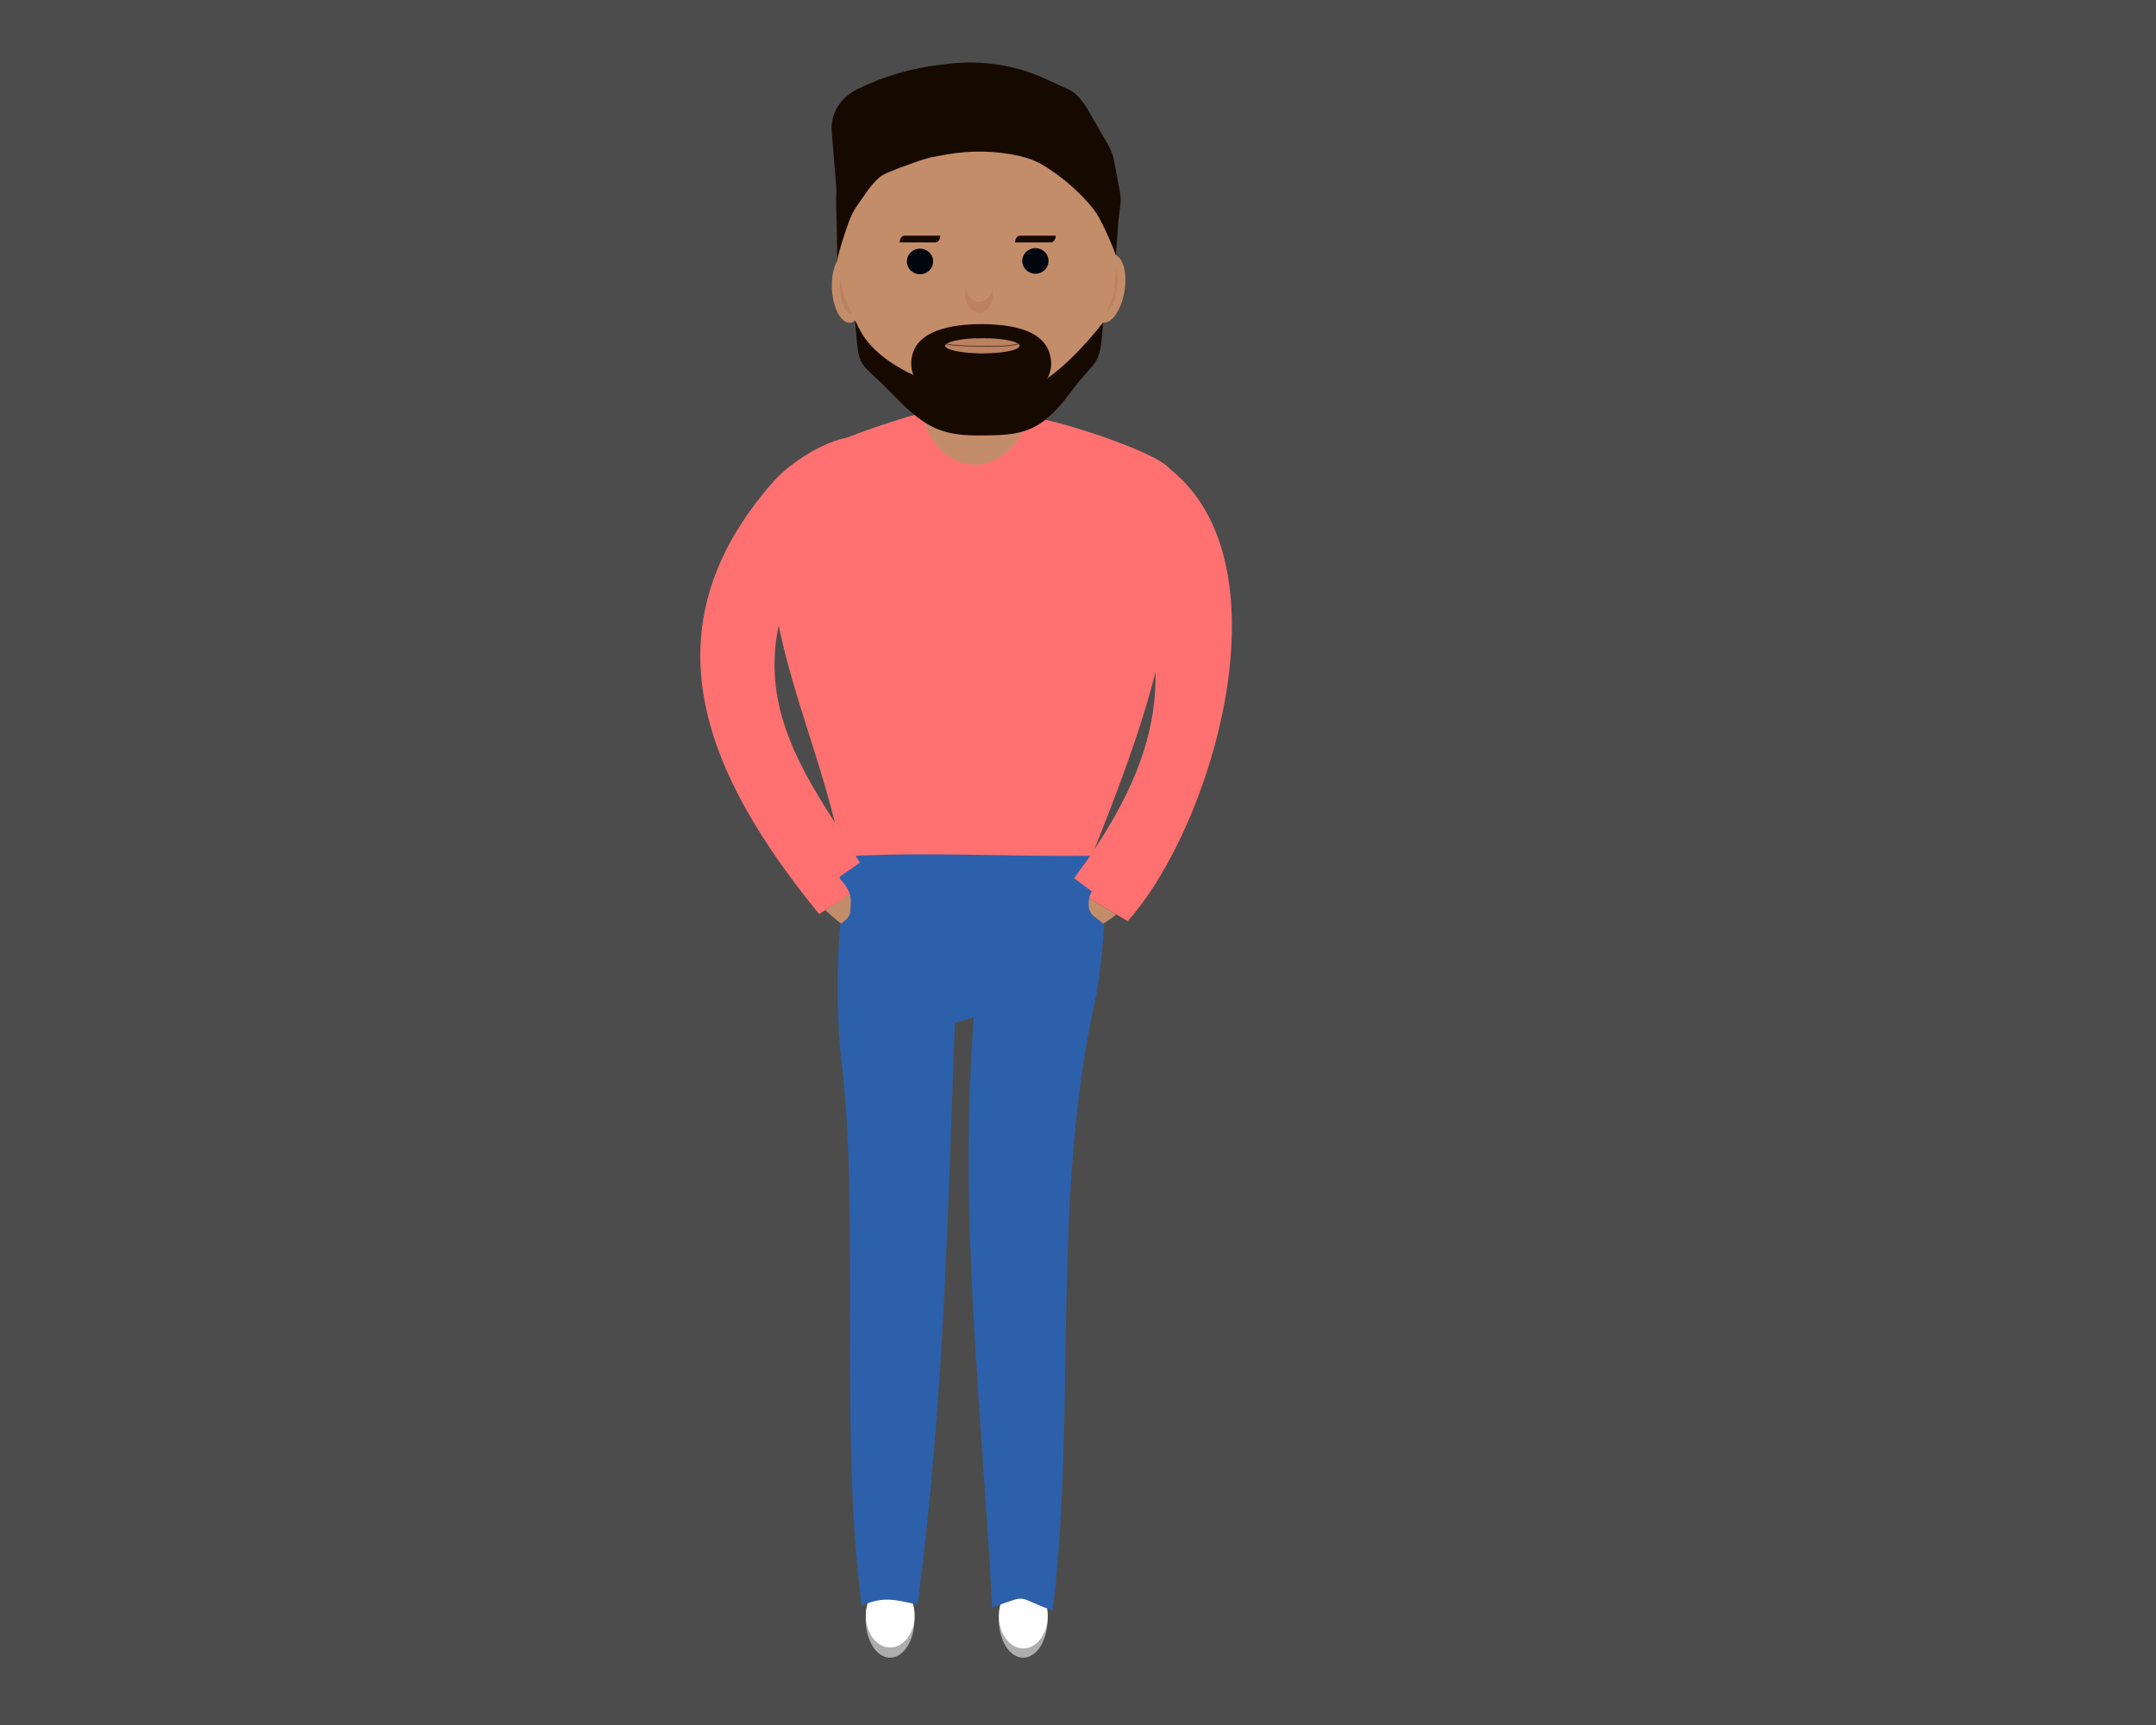
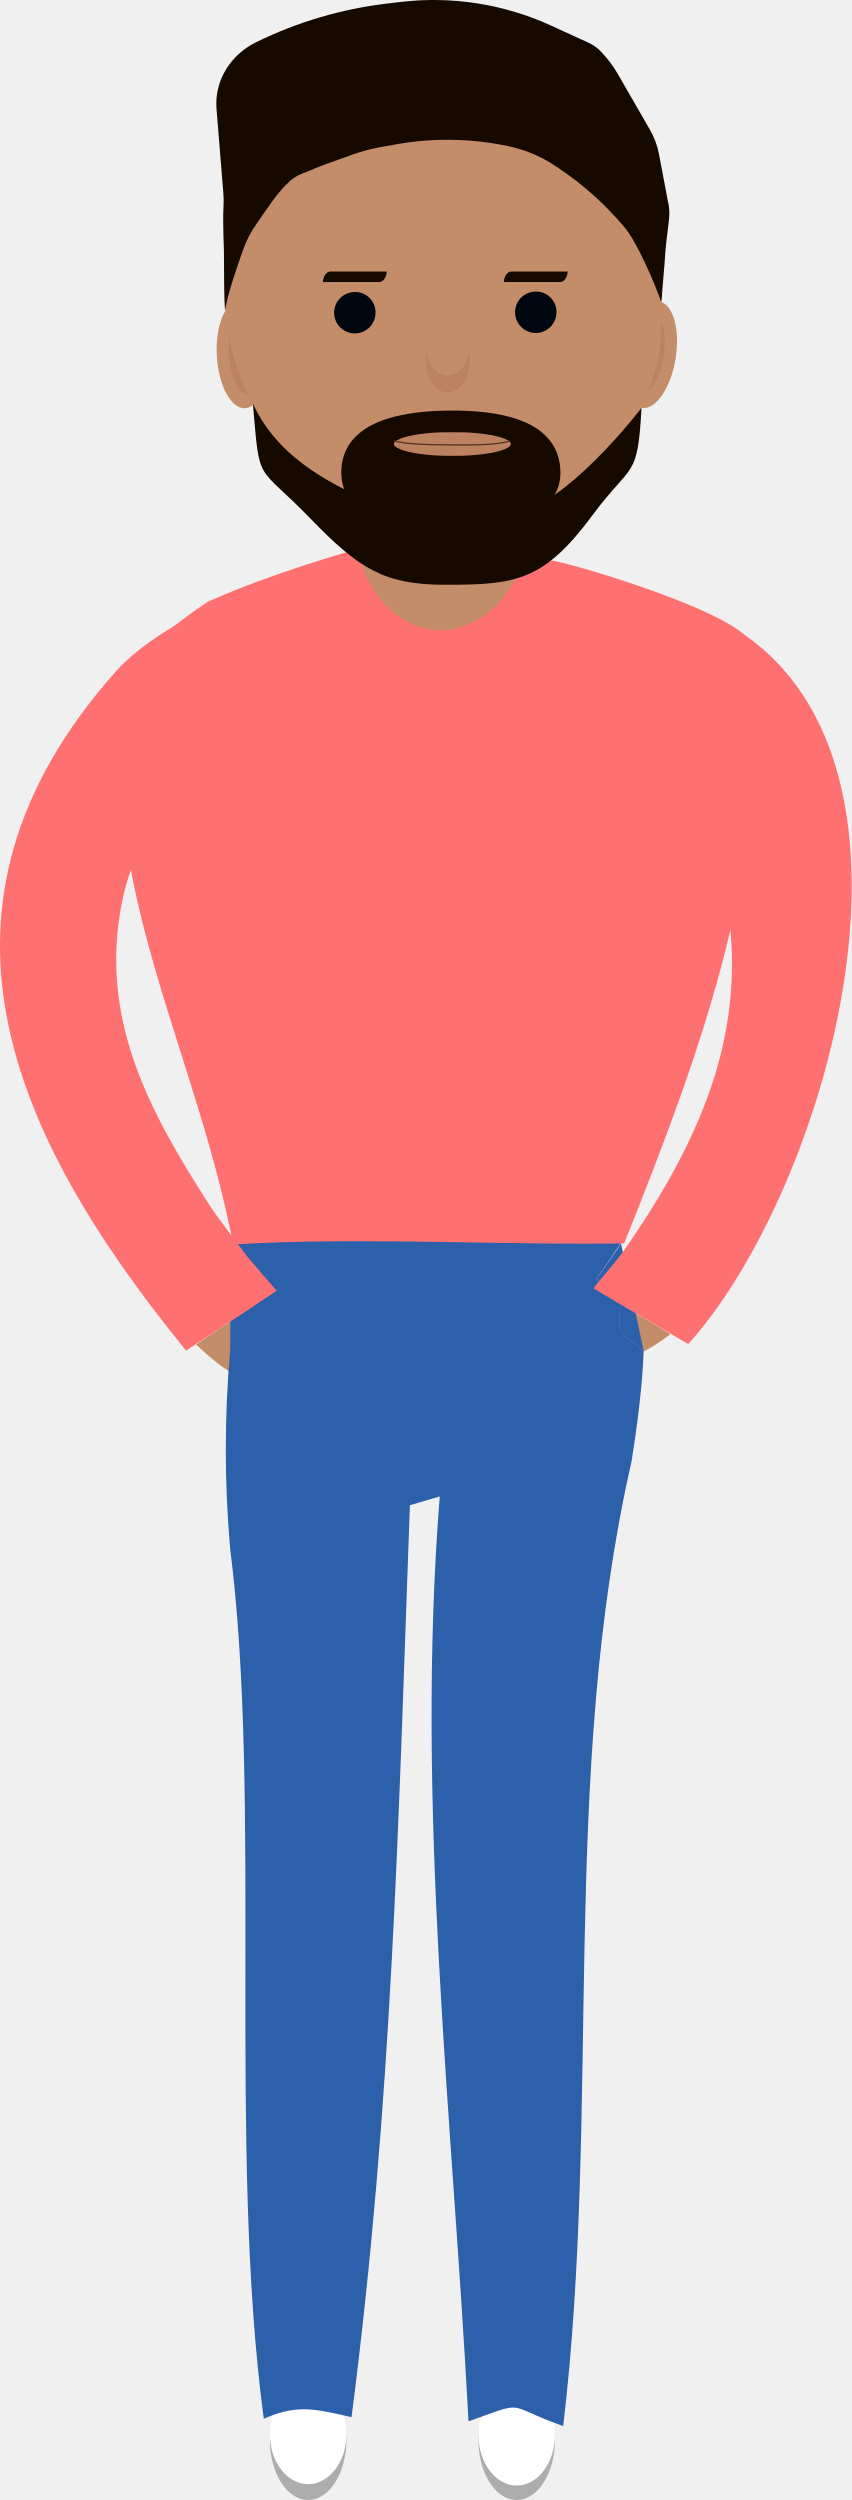
- <svg xmlns="http://www.w3.org/2000/svg" version="1.1" id="Layer_1" x="0px" y="0px" viewBox="0 0 1280 1024" style="enable-background:new 0 0 1280 1024;" xml:space="preserve">
-   <style type="text/css">
- 	.st0{fill:#4C4C4C;}
- 	.st1{fill:#C48D69;}
- 	.st2{fill:#FF7171;}
- 	.st3{fill:none;stroke:#999999;stroke-width:0.25;stroke-miterlimit:10;}
- 	.st4{fill:#ADADAD;}
- 	.st5{fill:#FFFFFF;}
- 	.st6{fill:#2D60AA;}
- 	.st7{fill:#BC8161;}
- 	.st8{fill:#160900;}
- 	.st9{fill:#00060D;}
- 	.st10{fill:none;stroke:#533520;stroke-width:0.5;stroke-miterlimit:10;}
- </style>
-   <rect class="st0" width="1287" height="1024" />
-   <g id="rightArm">
-     <path class="st1" d="M637.6,528c-5.8,6.2-11.6,13.9-2.8,20.4c9.9,7.2,19.4,1.1,27.9-5.5c-6.1-3.8-12.4-7.4-18.6-11.1   C642,530.5,639.9,529.1,637.6,528z" />
-     <path class="st2" d="M684.6,271.6c-9.8,10.7-18.7,20.4-24.8,33.8c38,79.4,36.1,132.2-14.4,205.2c-3.6,5.2-8,9.8-11.8,14.9   c1.4,0.8,2.7,1.6,4.1,2.4c2.2,1.3,4.3,2.6,6.5,3.9c6.2,3.7,12.5,7.4,18.7,11.1c2.2,1.3,4.4,2.6,6.6,3.9   C721.9,488.1,770.2,321.4,684.6,271.6z" />
-   </g>
-   <g id="leftArm">
-     <path class="st1" d="M521.3,549.6c-11.7,9.4-22.2-1.2-31.3-9.3c6.2-4.4,12.7-8.5,19-12.7c2.3-1.5,4.5-3.2,7-4.5   C523.5,530.7,532,541.1,521.3,549.6z" />
-     <g>
-       <path class="st2" d="M520.6,519.9c-1.5,1-3.1,2.1-4.6,3.1c-0.9,0.6-1.8,1.2-2.6,1.8c-0.8,0.6-1.8,1.2-2.5,1.7    c-0.7,0.5-1.2,0.8-1.8,1.2c-4.8,3.1-9.6,6.3-14.3,9.4c-1.6,1-3.3,2.2-4.8,3.1c-1.4,0.9-2.2,1.4-3.7,2.4    c-66.2-81.2-105.8-168.2-26.6-257.3c9.2-10.3,32.2-26,49.1-26.1c0.3,0,0.8-0.3,0.8-0.2c0.1,0.1,0,0.1,0,0.2    c0.7,15.1-5.3,29.9-8.3,44.8c-16.8,20.6-34.2,42.8-39.3,68.8c-8.7,43.7,9.9,78.5,32.9,114.3c3.7,5.8,10,13.7,14.3,19.6    c0.2,0.3,0.6,0.6,0.8,0.9C513.5,511.7,517,515.9,520.6,519.9z" />
+ <svg xmlns="http://www.w3.org/2000/svg" viewBox="0 0 322.6 947">
+   <g id="Layer_2" data-name="Layer 2">
+     <g id="Layer_1-2" data-name="Layer 1">
+       <g>
+         <path d="M210.23,924.26c0,12.57-6.52,22.75-14.53,22.74s-14.49-10.21-14.47-22.77,6.52-22.75,14.53-22.74,14.49,10.21,14.47,22.77" style="fill: #adadad" />
+         <path d="M210.23,922.28c0,10.63-6.52,19.25-14.52,19.24s-14.49-8.64-14.48-19.28S187.75,903,195.76,903s14.49,8.64,14.47,19.28" style="fill: #fff" />
+         <path d="M131.23,924.26c0,12.57-6.52,22.75-14.53,22.74s-14.49-10.21-14.47-22.77,6.52-22.75,14.53-22.74,14.49,10.21,14.47,22.77" style="fill: #adadad" />
+         <path d="M131.23,922c0,10.49-6.51,19-14.52,19s-14.49-8.53-14.48-19,6.52-19,14.53-19,14.49,8.52,14.47,19" style="fill: #fff" />
+         <path d="M228.8,490.58c-5.75,6.17-11.62,13.73-2.75,20.19,9.85,7.18,19.39,1.06,27.94-5.41-6.11-3.79-12.41-7.34-18.63-11-2.16-1.27-4.27-2.63-6.56-3.76" style="fill: #c48d69" />
+         <path d="M105.5,518.64c-11.75,9.37-22.19-1.22-31.25-9.31,6.21-4.39,12.68-8.45,19-12.67,2.3-1.52,4.54-3.17,7-4.49,7.42,7.51,15.92,17.92,5.21,26.47" style="fill: #c48d69" />
+         <path d="M234.66,497.84c-.84,8.16,3.08,8.67,9.14,13.82L235.23,471c-3.18,4.9-5.72,8.4-9.29,13.42q5.22,3.88,10.48,7.75a15.61,15.61,0,0,0-1.76,5.67" style="fill: #2d60aa" />
+         <path d="M243.8,511.66c-.32,12.51-2.58,29.48-4.55,41.85C211.91,673.23,227.75,797.82,213.34,919l-1.48-.53c-19.77-7.21-13.1-8.9-30.67-2.6l-3.72,1.32c-6.16-116.68-20.2-233.5-10.89-350.34-3.76,1.09-7.54,2.19-11.31,3.32-4.37,119.62-6.65,226.09-22.11,345.44l-.84-.19c-12.45-2.77-19.29-4.64-31.07.24l-1.34.56c-13.72-103.1-.56-234-12.74-329.69a427.94,427.94,0,0,1,0-74.83l.06-.05V485l-.48-.58c0-.33,3.48-28.42,3.48-28.42l142.92-4.44c1.68,5,3.3,10,4.78,15.06-.62,1-1.24,1.94-1.87,2.91q-4.77,7.35-10.12,14.89,5.22,3.88,10.48,7.75a15.61,15.61,0,0,0-1.76,5.67c-.84,8.16,3.08,8.67,9.14,13.82" style="fill: #2d60aa" />
+         <path d="M275.8,236.56C266,247.17,257.07,256.82,251,270c38,78.69,36.07,130.94-14.4,203.33-3.61,5.18-8,9.71-11.78,14.71l4.09,2.43c2.16,1.27,4.32,2.56,6.48,3.84q9.34,5.49,18.7,10.94l6.61,3.87c52.48-58,100.77-223.2,15.12-272.59" style="fill: #ff7171" />
+         <path d="M104.82,488.91,100.18,492l-2.63,1.76L95,495.48l-1.76,1.17-14.34,9.42c-1.58,1-3.3,2.18-4.75,3.12s-2.16,1.4-3.66,2.43C4.36,430.44-35.28,343.42,43.9,254.31c9.15-10.3,32.15-26,49.13-26.09.3,0,.79-.31.84-.2s0,.1,0,.15c.67,15.08-5.32,29.93-8.34,44.78-16.8,20.59-34.16,42.78-39.33,68.84-8.68,43.73,9.92,78.53,32.88,114.28,3.7,5.76,10,13.65,14.34,19.62.21.29.55.63.82.95,3.46,4.09,7,8.22,10.55,12.27" style="fill: #ff7171" />
+         <path d="M236.44,471c-46.14.65-91.84-2.05-137.93-.14-3.39.14-6.78.32-10.19.51-1.38-7.17-3-14.22-4.72-21.16-9.76-39-24.19-74.79-32.3-112.15-5.83-26.92-8.37-54.66-3.5-85A217.5,217.5,0,0,1,78.59,228c.24-.11.48-.23.73-.33,24-10.69,53.1-18.8,53.1-18.8l60.91,1.74L209,212.32c12.7,2.3,73.76,21.25,75.08,31.64,9.88,78.28-18.4,154-47.63,227" style="fill: #ff7171" />
+         <path d="M255.9,135.9c-1.82,11.13-7.54,19.47-12.78,18.61s-8-10.58-6.19-21.71,7.54-19.47,12.78-18.61,8,10.58,6.19,21.71" style="fill: #c48d69" />
+         <path d="M251.33,135.15c-1.35,8.23-5.15,14.45-8.49,13.91s-5-7.66-3.61-15.89,5.14-14.45,8.48-13.9,5,7.66,3.62,15.88" style="fill: #bc8161" />
+         <path d="M82.13,134.77c.62,11.27,5.42,20.16,10.72,19.87s9.1-9.66,8.48-20.92-5.42-20.17-10.72-19.87-9.1,9.66-8.48,20.92" style="fill: #c48d69" />
+         <path d="M86.76,134.52c.46,8.32,3.57,14.91,6.95,14.73s5.75-7.08,5.29-15.41-3.57-14.91-7-14.73-5.75,7.09-5.29,15.41" style="fill: #bc8161" />
+         <path d="M195.3,34.74H138.06c-29.29,0-53,26.36-53,58.91v16.57a92.63,92.63,0,0,0,10,41.48c11.87,23.59,29.36,54.86,41.6,61.15,4.26,14.34,15.5,24.8,28.1,25.86,13,1.1,25.75-8,31.6-22,2.18-.52,4.38-1.12,6.58-1.8,22.06-6.75,43.61-69.51,45.74-75.85q.16-.5.3-1l.2-.85a12.12,12.12,0,0,0,.3-1.9c.34-3.8,1-6.6,1-10.62V96c0-33.82-24.69-61.24-55.14-61.24m-24,128.92c1.16,0,2.31,0,3.42.05a1.87,1.87,0,0,0-1,.77,2.78,2.78,0,0,1-4.82,0,1.74,1.74,0,0,0-1-.77c1.11,0,2.26-.05,3.42-.05" style="fill: #c48d69" />
+         <path d="M243,154.49C241.56,181.82,239.4,175,224.56,195c-18.72,25.33-29.32,26.51-56,26.51-23.32,0-32.79-6.33-50.83-24.94-20.88-21.55-19.22-12.35-21.94-43.72,10.12,22.24,32.89,31.85,46.59,38.11,17.36,7.93,36,10.28,56.36,2.71S243,154.49,243,154.49" style="fill: #160900" />
+         <path d="M142.25,118.17a7.85,7.85,0,1,1-7.84-7.56,7.71,7.71,0,0,1,7.84,7.56" style="fill: #00060d" />
+         <path d="M210.79,118a7.85,7.85,0,1,1-7.84-7.56,7.71,7.71,0,0,1,7.84,7.56" style="fill: #00060d" />
+         <path d="M169.57,142.21c-4.54,0-8.25-4.9-8.25-10.9v6.41c0,6,3.71,10.9,8.25,10.9s8.25-4.9,8.25-10.9v-6.41c0,6-3.71,10.9-8.25,10.9" style="fill: #bc8161" />
+         <path d="M253.14,77l-3.52-18.63a29.91,29.91,0,0,0-3.52-9.4l-12-20.81a43.2,43.2,0,0,0-6.27-8.41,14.71,14.71,0,0,0-4.38-3.33l-15-6.86A106.59,106.59,0,0,0,151.85.73l-5,.59A153.56,153.56,0,0,0,97,16c-9.92,4.9-15.78,14.75-15,25.12l2.59,31.83a37.54,37.54,0,0,1,.06,5.71c-.19,2.68-.11,8.83.16,15.88.06,9.24.1,18.81.42,23h0c1-6.22,4.92-17.46,6.88-23a39.68,39.68,0,0,1,5-9.65c4.09-5.81,8-12.19,12.89-16.45,2.75-2.38,5.14-2.86,7.19-3.75,1.48-.64,3-1.31,4.47-1.86l12.26-4.42a69.78,69.78,0,0,1,9.47-2.54L150,54.68a110.81,110.81,0,0,1,42.94.78,50.16,50.16,0,0,1,15,5.88c.1,0,.2.12.3.18,1.22.77,2.38,1.54,3.51,2.28a117.67,117.67,0,0,1,24.65,22.11l.82,1a6.16,6.16,0,0,0,.35.51c4.21,5.6,10.34,19.6,12.79,26.65l.12.31a6.21,6.21,0,0,1,.12-.85l1.15-14c.27-5.46,1-10.87,1.66-16.29a20.84,20.84,0,0,0-.22-6.25" style="fill: #160900" />
+         <path d="M125.21,102.85c-1.56,0-2.82,1.78-2.89,4h21.29c1.55,0,2.82-1.78,2.88-4Z" style="fill: #160900" />
+         <path d="M193.74,102.85c-1.55,0-2.82,1.78-2.88,4h21.29c1.55,0,2.82-1.78,2.88-4Z" style="fill: #160900" />
+         <path d="M212.24,177.43c1.47,19.48-24.5,24.31-40.66,24.45s-43.07-4-42.29-23.71,25.36-22.59,41.45-22.65,40,2.43,41.5,21.91" style="fill: #160900" />
+         <path d="M193.49,168.15v.07a1.6,1.6,0,0,1-.63,1c-.15.13-.34.25-.54.39-2.61,1.59-9.33,2.78-17.56,3.05-1.11,0-2.26,0-3.42,0s-2.31,0-3.42,0c-8.09-.27-14.74-1.43-17.44-3a5,5,0,0,1-.51-.33,1.73,1.73,0,0,1-.78-1.14v-.07A1.54,1.54,0,0,1,150,167v0l.29-.2h.05c2.53-1.58,9.07-2.77,17.13-3.07h.05a2,2,0,0,1,.43.05c1.11,0,2.26-.05,3.42-.05s2.31,0,3.42.05a2.7,2.7,0,0,1,.48-.05c8.07.3,14.6,1.49,17.13,3.07a.59.59,0,0,1,.19.11,1.69,1.69,0,0,1,.93,1.31" style="fill: #bc8161" />
+         <path d="M149.23,167c4.51,1.23,11.58,1.44,18.27,1.49,9.11.07,20.35.35,25.73-1.49" style="fill: none;stroke: #533520;stroke-miterlimit: 10;stroke-width: 0.5px" />
+       </g>
    </g>
  </g>
-   <path class="st3" d="M617.5,973" />
-   <ellipse transform="matrix(1.299001e-03 -1 1 1.299001e-03 -433.4317 1488.495)" class="st4" cx="528.5" cy="961.2" rx="22.8" ry="14.5" />
-   <ellipse transform="matrix(1.299625e-03 -1 1 1.299625e-03 -431.1846 1486.254)" class="st5" cx="528.5" cy="959" rx="19" ry="14.5" />
-   <ellipse transform="matrix(1.299001e-03 -1 1 1.299001e-03 -354.5343 1567.495)" class="st4" cx="607.5" cy="961.2" rx="22.8" ry="14.5" />
-   <ellipse transform="matrix(1.299630e-03 -1 1 1.299630e-03 -352.5464 1565.512)" class="st5" cx="607.5" cy="959.3" rx="19.3" ry="14.5" />
-   <path class="st3" d="M538,972" />
-   <path id="legs" class="st6" d="M646.4,534.8c0.2-2.1,0.9-4,1.8-5.7c-3.5-2.6-7-5.2-10.5-7.7c4.3-6,8.3-12,12-17.8  c-1.5-5-3.1-10.1-4.8-15.1c-47.2,9.2-96.5,8.9-144.4,5.5c0,0.4-0.1,0.8-0.1,1.2c3.2,5.6,6.6,11.2,10.1,16.9c-4,2.8-8,5.5-11.9,8.3  c0,0.3-0.1,0.7-0.1,1c3.6,4.4,6.9,8.1,6.6,14.2c-0.3,8.1,0,8.2-6.2,13.1c-2.1,23.2-2.2,51.6,0,74.8c12.2,95.7-1,226.6,12.7,329.7  c0.5-0.2,0.9-0.4,1.3-0.6c11.8-4.9,18.6-3,31.1-0.2c0.3,0.1,0.6,0.1,0.8,0.2c15.5-119.4,17.7-225.8,22.1-345.4  c3.8-1.1,7.6-2.2,11.3-3.3c-9.3,116.8,4.7,233.7,10.9,350.3c1.4-0.5,2.6-0.9,3.7-1.3c17.6-6.3,10.9-4.6,30.7,2.6  c0.5,0.2,1,0.4,1.5,0.5c14.4-121.1-1.4-245.7,25.9-365.5c2-12.4,4.2-29.3,4.5-41.9C649.5,543.5,645.6,543,646.4,534.8z" />
-   <path id="torso" class="st2" d="M648.2,508c-46.1,0.6-91.8-2.1-137.9-0.1c-3.4,0.1-6.8,0.3-10.2,0.5c-1.4-7.2-3-14.2-4.7-21.2  c-9.8-39-24.2-74.8-32.3-112.1c-5.8-26.9-8.4-54.7-3.5-85c8.7-8.6,19-17,30.8-25.1c0.2-0.1,0.5-0.2,0.7-0.3  c24-10.7,53.1-18.8,53.1-18.8l60.9,1.7l15.7,1.7c12.7,2.3,73.8,21.2,75.1,31.6C705.7,359.2,677.4,435,648.2,508z" />
-   <g id="earRight">
-     <ellipse transform="matrix(0.1613 -0.9869 0.9869 0.1613 382.8856 793.2623)" class="st1" cx="658.2" cy="171.3" rx="20.4" ry="9.6" />
-     <ellipse transform="matrix(0.1613 -0.9869 0.9869 0.1613 382.1174 791.9876)" class="st7" cx="657" cy="171.2" rx="15.1" ry="6.1" />
-   </g>
-   <g id="earLeft">
-     <ellipse transform="matrix(0.9985 -5.492465e-02 5.492465e-02 0.9985 -8.6455 27.9131)" class="st1" cx="503.5" cy="171.2" rx="9.6" ry="20.4" />
-     <ellipse transform="matrix(0.9985 -5.492465e-02 5.492465e-02 0.9985 -8.6403 27.976)" class="st7" cx="504.6" cy="171.2" rx="6.1" ry="15.1" />
-   </g>
-   <path id="face" class="st1" d="M607.1,71.7h-57.2c-29.3,0-53,26.4-53,58.9v16.6c0,14.4,3.6,28.6,10,41.5  c11.9,23.6,29.4,54.9,41.6,61.2c4.3,14.3,15.5,24.8,28.1,25.9c13,1.1,25.8-8,31.6-22c2.2-0.5,4.4-1.1,6.6-1.8  c22.1-6.8,43.6-69.5,45.7-75.8c0.1-0.3,0.2-0.7,0.3-1l0.2-0.9c0.2-0.6,0.3-1.3,0.3-1.9c0.3-3.8,1-6.6,1-10.6V133  C662.2,99.2,637.5,71.7,607.1,71.7z M583.1,200.7c1.2,0,2.3,0,3.4,0.1c-0.4,0.1-0.8,0.4-1,0.8c-1.1,1.9-3.8,1.9-4.8,0  c-0.2-0.4-0.6-0.7-1-0.8C580.8,200.7,582,200.7,583.1,200.7z" />
-   <path class="st8" d="M654.8,191.5c-1.5,27.3-3.6,20.5-18.5,40.5c-18.7,25.3-29.3,26.5-56,26.5c-23.3,0-32.8-6.3-50.8-24.9  c-20.9-21.5-19.2-12.3-21.9-43.7c8.8,22.9,32.8,31.9,46.6,38.1c17.4,7.8,36,10.3,56.4,2.7C630.9,223.2,654.8,191.5,654.8,191.5  L654.8,191.5z" />
-   <ellipse class="st9" cx="546.2" cy="155.2" rx="7.8" ry="7.6" />
-   <ellipse class="st9" cx="614.7" cy="154.9" rx="7.8" ry="7.6" />
-   <path class="st7" d="M581.3,179.2c-4.5,0-8.3-4.9-8.3-10.9v6.4c0,6,3.7,10.9,8.3,10.9c4.5,0,8.3-4.9,8.3-10.9v-6.4  C589.6,174.3,585.9,179.2,581.3,179.2z" />
-   <path class="st8" d="M664.9,114l-3.5-18.6c-0.6-3.3-1.8-6.5-3.5-9.4l-12-20.8c-1.7-3-3.8-5.9-6.3-8.4c-1.3-1.3-2.7-2.6-4.4-3.3  l-15-6.9c-17.5-8-37.2-11-56.6-8.8l-5,0.6c-17.5,2-34.4,7-49.9,14.7c-9.9,4.9-15.8,14.7-14.9,25.1l2.6,31.8c0.2,1.9,0.2,3.8,0.1,5.7  c-0.2,2.7-0.1,8.8,0.2,15.9c0.1,9.2,0.1,18.8,0.4,23c0,0,0,0,0,0c-0.1,0,0,0,0,0c1-6.2,4.9-17.5,6.9-23c1.4-3.9,3.2-7.2,5-9.7  c4.1-5.8,8-12.2,12.9-16.4c2.8-2.4,5.1-2.9,7.2-3.8c1.5-0.6,2.9-1.3,4.5-1.9l12.3-4.4c3.5-1.1,6.2-2,9.5-2.5l6.6-1.2  c14.2-2.5,28.8-2.3,42.9,0.8c5.3,1.2,10.4,3.1,15,5.9c0.1,0.1,0.2,0.1,0.3,0.2c1.2,0.8,2.4,1.5,3.5,2.3c9.3,6.2,17.6,13.7,24.6,22.1  l0.8,1c0,0.1,0.2,0.3,0.4,0.5c4.2,5.6,10.3,19.6,12.8,26.6l0.1,0.3c0.1-0.6,0-0.3,0.1-0.8l1.1-14c0.3-5.5,1-10.9,1.7-16.3  C665.4,118.1,665.3,116,664.9,114z" />
-   <path class="st8" d="M537,139.9c-1.6,0-2.8,1.8-2.9,4h21.3c1.6,0,2.8-1.8,2.9-4H537z" />
-   <path class="st8" d="M605.5,139.9c-1.6,0-2.8,1.8-2.9,4h21.3c1.6,0,2.8-1.8,2.9-4H605.5z" />
-   <path class="st8" d="M624,214.4c1.5,19.5-24.5,24.3-40.7,24.4c-16.2,0.1-43.1-4-42.3-23.7c0.8-19.7,25.4-22.6,41.5-22.7  C598.6,192.5,622.5,194.9,624,214.4z" />
-   <g id="mouth">
-     <path class="st7" d="M605.3,205.2C605.3,205.2,605.3,205.2,605.3,205.2C605.3,205.2,605.3,205.2,605.3,205.2c0,0.4-0.3,0.8-0.6,1.1   c-0.2,0.1-0.3,0.3-0.5,0.4c-2.6,1.6-9.3,2.8-17.6,3c-1.1,0-2.3,0.1-3.4,0.1c-1.2,0-2.3,0-3.4-0.1c-8.1-0.3-14.7-1.4-17.4-3   c-0.2-0.1-0.4-0.2-0.5-0.3c-0.5-0.4-0.8-0.8-0.8-1.1c0,0,0,0,0,0c0,0,0,0,0,0c0-0.4,0.3-0.8,0.8-1.2l0,0c0.1-0.1,0.2-0.1,0.3-0.2   c0,0,0,0,0.1,0c2.5-1.6,9.1-2.8,17.1-3.1h0.1c0.2,0,0.3,0,0.4,0.1c1.1,0,2.3-0.1,3.4-0.1c1.2,0,2.3,0,3.4,0.1   c0.2,0,0.3-0.1,0.5-0.1c8.1,0.3,14.6,1.5,17.1,3.1c0.1,0,0.1,0.1,0.2,0.1C604.9,204.2,605.3,204.7,605.3,205.2z" />
-     <path class="st10" d="M561,204c4.5,1.2,11.6,1.4,18.3,1.5c9.1,0.1,20.4,0.4,25.7-1.5" />
-   </g>
</svg>
